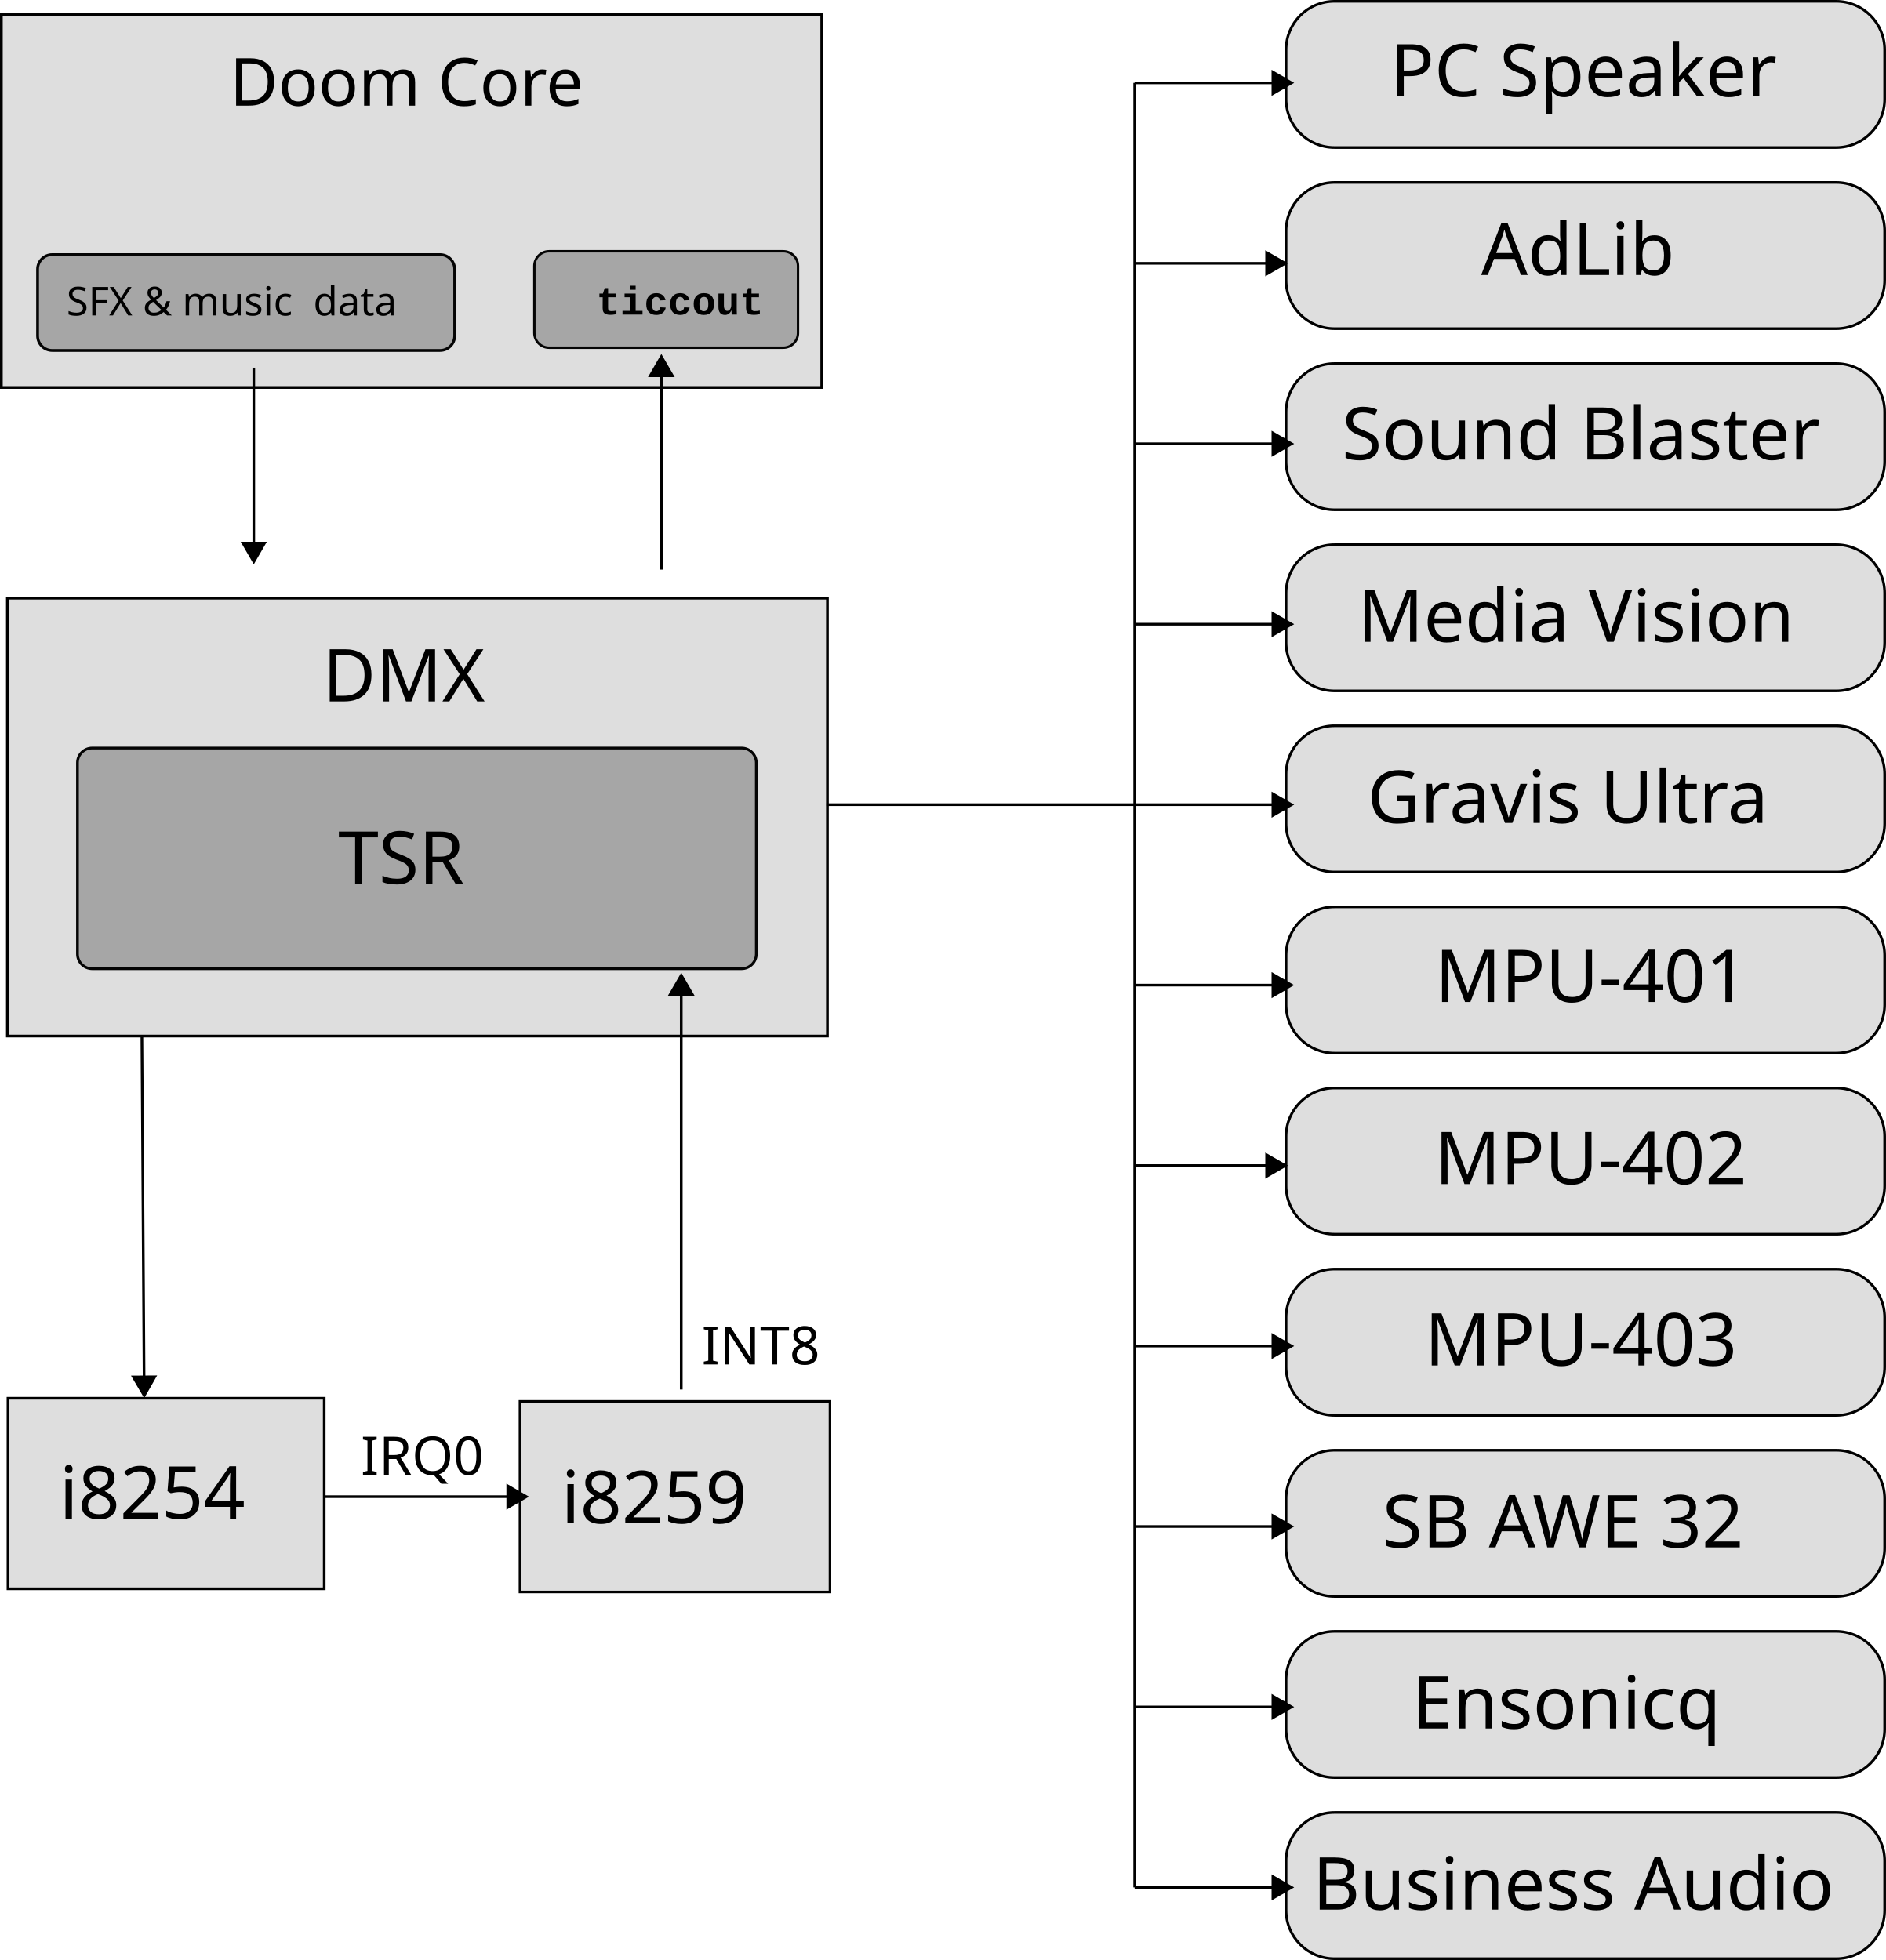
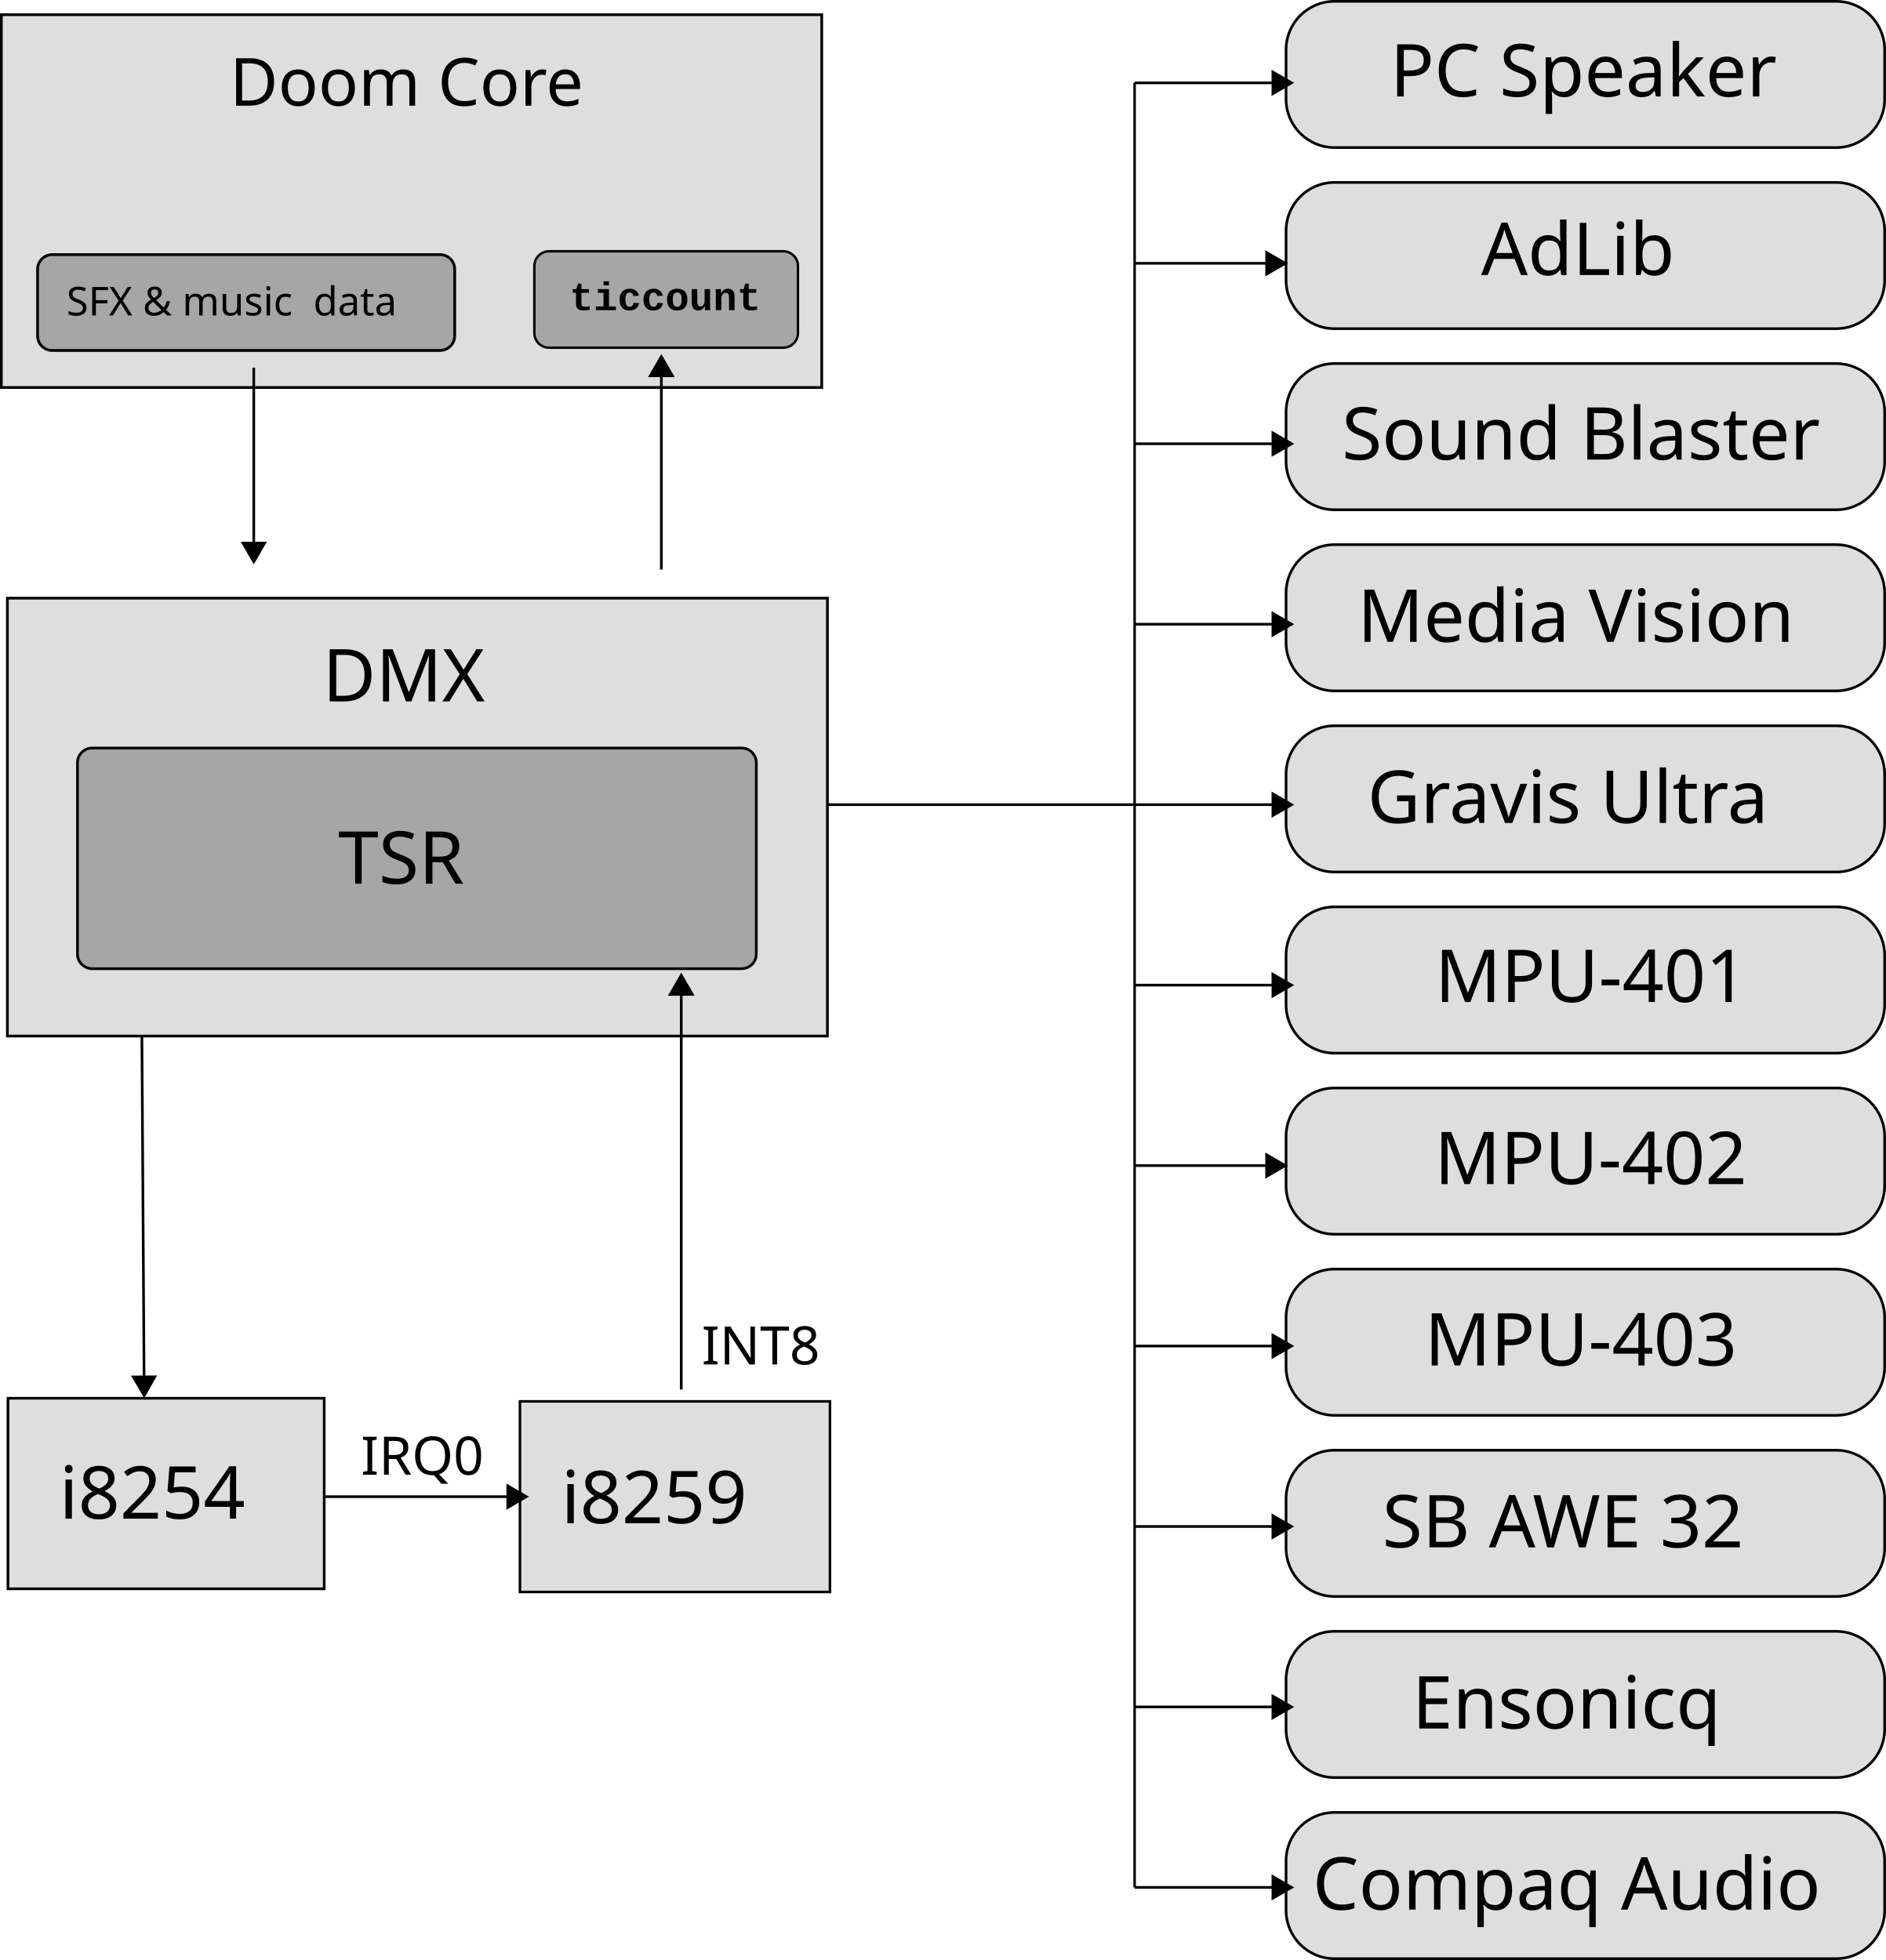
<svg xmlns="http://www.w3.org/2000/svg" width="200.475mm" height="208.397mm" viewBox="0 0 710.345 738.415" id="svg7255" version="1.1">
  <defs id="defs7257">
    <marker orient="auto" refY="0" refX="0" id="marker4534" style="overflow:visible">
      <path id="path4536" d="M 5.77,0 -2.88,5 V -5 Z" style="fill:#000000;fill-opacity:1;fill-rule:evenodd;stroke:#000000;stroke-width:1pt;stroke-opacity:1" transform="scale(0.8)" />
    </marker>
    <marker orient="auto" refY="0" refX="0" id="marker4524" style="overflow:visible">
      <path id="path4526" d="M 5.77,0 -2.88,5 V -5 Z" style="fill:#000000;fill-opacity:1;fill-rule:evenodd;stroke:#000000;stroke-width:1pt;stroke-opacity:1" transform="scale(0.8)" />
    </marker>
    <marker orient="auto" refY="0" refX="0" id="marker4514" style="overflow:visible">
      <path id="path4516" d="M 5.77,0 -2.88,5 V -5 Z" style="fill:#000000;fill-opacity:1;fill-rule:evenodd;stroke:#000000;stroke-width:1pt;stroke-opacity:1" transform="scale(0.8)" />
    </marker>
    <marker orient="auto" refY="0" refX="0" id="marker4504" style="overflow:visible">
      <path id="path4506" d="M 5.77,0 -2.88,5 V -5 Z" style="fill:#000000;fill-opacity:1;fill-rule:evenodd;stroke:#000000;stroke-width:1pt;stroke-opacity:1" transform="scale(0.8)" />
    </marker>
    <marker orient="auto" refY="0" refX="0" id="marker4494" style="overflow:visible">
      <path id="path4496" d="M 5.77,0 -2.88,5 V -5 Z" style="fill:#000000;fill-opacity:1;fill-rule:evenodd;stroke:#000000;stroke-width:1pt;stroke-opacity:1" transform="scale(0.8)" />
    </marker>
    <marker style="overflow:visible" id="marker8311" refX="0" refY="0" orient="auto">
      <path transform="scale(0.8)" style="fill:#000000;fill-opacity:1;fill-rule:evenodd;stroke:#000000;stroke-width:1pt;stroke-opacity:1" d="M 5.77,0 -2.88,5 V -5 Z" id="path8313" />
    </marker>
    <marker orient="auto" refY="0" refX="0" id="marker8247" style="overflow:visible">
      <path id="path8249" d="M 5.77,0 -2.88,5 V -5 Z" style="fill:#000000;fill-opacity:1;fill-rule:evenodd;stroke:#000000;stroke-width:1pt;stroke-opacity:1" transform="scale(0.8)" />
    </marker>
    <marker style="overflow:visible" id="marker8189" refX="0" refY="0" orient="auto">
      <path transform="scale(0.8)" style="fill:#000000;fill-opacity:1;fill-rule:evenodd;stroke:#000000;stroke-width:1pt;stroke-opacity:1" d="M 5.77,0 -2.88,5 V -5 Z" id="path8191" />
    </marker>
    <marker style="overflow:visible" id="marker8311-7" refX="0" refY="0" orient="auto">
      <path transform="scale(0.8)" style="fill:#000000;fill-opacity:1;fill-rule:evenodd;stroke:#000000;stroke-width:1pt;stroke-opacity:1" d="M 5.77,0 -2.88,5 V -5 Z" id="path8313-9" />
    </marker>
    <marker orient="auto" refY="0" refX="0" id="marker8247-3" style="overflow:visible">
      <path id="path8249-8" d="M 5.77,0 -2.88,5 V -5 Z" style="fill:#000000;fill-opacity:1;fill-rule:evenodd;stroke:#000000;stroke-width:1pt;stroke-opacity:1" transform="scale(0.8)" />
    </marker>
    <marker style="overflow:visible" id="marker8189-0" refX="0" refY="0" orient="auto">
      <path transform="scale(0.8)" style="fill:#000000;fill-opacity:1;fill-rule:evenodd;stroke:#000000;stroke-width:1pt;stroke-opacity:1" d="M 5.77,0 -2.88,5 V -5 Z" id="path8191-2" />
    </marker>
    <marker style="overflow:visible" id="marker8311-7-3" refX="0" refY="0" orient="auto">
      <path transform="scale(0.8)" style="fill:#000000;fill-opacity:1;fill-rule:evenodd;stroke:#000000;stroke-width:1pt;stroke-opacity:1" d="M 5.77,0 -2.88,5 V -5 Z" id="path8313-9-9" />
    </marker>
    <marker style="overflow:visible" id="marker8311-9" refX="0" refY="0" orient="auto">
      <path transform="scale(0.8)" style="fill:#000000;fill-opacity:1;fill-rule:evenodd;stroke:#000000;stroke-width:1pt;stroke-opacity:1" d="M 5.77,0 -2.88,5 V -5 Z" id="path8313-91" />
    </marker>
    <marker style="overflow:visible" id="marker8311-5" refX="0" refY="0" orient="auto">
      <path transform="scale(0.8)" style="fill:#000000;fill-opacity:1;fill-rule:evenodd;stroke:#000000;stroke-width:1pt;stroke-opacity:1" d="M 5.77,0 -2.88,5 V -5 Z" id="path8313-8" />
    </marker>
    <marker style="overflow:visible" id="marker8311-3" refX="0" refY="0" orient="auto">
      <path transform="scale(0.8)" style="fill:#000000;fill-opacity:1;fill-rule:evenodd;stroke:#000000;stroke-width:1pt;stroke-opacity:1" d="M 5.77,0 -2.88,5 V -5 Z" id="path8313-84" />
    </marker>
    <marker style="overflow:visible" id="marker8311-7-3-0" refX="0" refY="0" orient="auto">
      <path transform="scale(0.8)" style="fill:#000000;fill-opacity:1;fill-rule:evenodd;stroke:#000000;stroke-width:1pt;stroke-opacity:1" d="M 5.77,0 -2.88,5 V -5 Z" id="path8313-9-9-3" />
    </marker>
    <marker style="overflow:visible" id="marker8311-7-3-6" refX="0" refY="0" orient="auto">
      <path transform="scale(0.8)" style="fill:#000000;fill-opacity:1;fill-rule:evenodd;stroke:#000000;stroke-width:1pt;stroke-opacity:1" d="M 5.77,0 -2.88,5 V -5 Z" id="path8313-9-9-9" />
    </marker>
  </defs>
  <g id="layer1" transform="translate(-10.03512,-0.3735383)">
    <rect style="fill:#dedede;fill-opacity:1;stroke:#000000;stroke-width:1.022;stroke-miterlimit:4;stroke-dasharray:none;stroke-dashoffset:0;stroke-opacity:1" id="rect7803" width="308.992" height="140.444" x="10.546" y="5.912" />
    <g id="g2015" transform="translate(0,-3.386951)">
      <rect ry="18.251" y="345.422" x="494.423" height="55.092" width="225.458" id="rect7803-9" style="fill:#dedede;fill-opacity:1;stroke:#000000;stroke-width:1;stroke-miterlimit:4;stroke-dasharray:none;stroke-dashoffset:0;stroke-opacity:1" />
      <text id="text7856" y="381.25" x="550.495" style="font-style:normal;font-weight:normal;line-height:0%;font-family:sans-serif;letter-spacing:0px;word-spacing:0px;fill:#000000;fill-opacity:1;stroke:none;stroke-width:1px;stroke-linecap:butt;stroke-linejoin:miter;stroke-opacity:1" xml:space="preserve">
        <tspan style="font-style:normal;font-variant:normal;font-weight:normal;font-stretch:normal;font-size:27.5px;line-height:125%;font-family:sans-serif;-inkscape-font-specification:'Sans, Normal';text-align:start;writing-mode:lr-tb;text-anchor:start" y="381.25" x="550.495" id="tspan7858">MPU-401</tspan>
      </text>
    </g>
    <g id="g2010" transform="translate(0,-0.6193958)">
      <rect ry="18.251" y="410.887" x="494.423" height="55.092" width="225.458" id="rect7803-9-3" style="fill:#dedede;fill-opacity:1;stroke:#000000;stroke-width:1;stroke-miterlimit:4;stroke-dasharray:none;stroke-dashoffset:0;stroke-opacity:1" />
      <text id="text7856-9" y="447.094" x="550.296" style="font-style:normal;font-weight:normal;line-height:0%;font-family:sans-serif;letter-spacing:0px;word-spacing:0px;fill:#000000;fill-opacity:1;stroke:none;stroke-width:1px;stroke-linecap:butt;stroke-linejoin:miter;stroke-opacity:1" xml:space="preserve">
        <tspan style="font-style:normal;font-variant:normal;font-weight:normal;font-stretch:normal;font-size:27.5px;line-height:125%;font-family:sans-serif;-inkscape-font-specification:'Sans, Normal';text-align:start;writing-mode:lr-tb;text-anchor:start" y="447.094" x="550.296" id="tspan7858-4">MPU-402</tspan>
      </text>
    </g>
    <g id="g2005" transform="translate(0,2.148038)">
      <rect ry="18.251" y="476.352" x="494.423" height="55.092" width="225.458" id="rect7803-9-9" style="fill:#dedede;fill-opacity:1;stroke:#000000;stroke-width:1;stroke-miterlimit:4;stroke-dasharray:none;stroke-dashoffset:0;stroke-opacity:1" />
      <text id="text7856-4" y="512.655" x="546.615" style="font-style:normal;font-weight:normal;line-height:0%;font-family:sans-serif;letter-spacing:0px;word-spacing:0px;fill:#000000;fill-opacity:1;stroke:none;stroke-width:1px;stroke-linecap:butt;stroke-linejoin:miter;stroke-opacity:1" xml:space="preserve">
        <tspan style="font-style:normal;font-variant:normal;font-weight:normal;font-stretch:normal;font-size:27.5px;line-height:125%;font-family:sans-serif;-inkscape-font-specification:'Sans, Normal';text-align:start;writing-mode:lr-tb;text-anchor:start" y="512.655" x="546.615" id="tspan7858-0">MPU-403</tspan>
      </text>
    </g>
    <g id="g2000" transform="translate(0,4.915654)">
      <rect ry="18.251" y="541.816" x="494.423" height="55.092" width="225.458" id="rect7803-9-8" style="fill:#dedede;fill-opacity:1;stroke:#000000;stroke-width:1;stroke-miterlimit:4;stroke-dasharray:none;stroke-dashoffset:0;stroke-opacity:1" />
      <text id="text7856-6" y="578.418" x="530.675" style="font-style:normal;font-weight:normal;line-height:0%;font-family:sans-serif;letter-spacing:0px;word-spacing:0px;fill:#000000;fill-opacity:1;stroke:none;stroke-width:1px;stroke-linecap:butt;stroke-linejoin:miter;stroke-opacity:1" xml:space="preserve">
        <tspan style="font-style:normal;font-variant:normal;font-weight:normal;font-stretch:normal;font-size:27.5px;line-height:125%;font-family:sans-serif;-inkscape-font-specification:'Sans, Normal';text-align:start;writing-mode:lr-tb;text-anchor:start" y="578.418" x="530.675" id="tspan7858-5">SB AWE 32</tspan>
      </text>
    </g>
    <rect style="fill:#dedede;fill-opacity:1;stroke:#000000;stroke-width:1;stroke-miterlimit:4;stroke-dasharray:none;stroke-dashoffset:0;stroke-opacity:1" id="rect7803-2" width="119.11" height="71.786" x="13.042" y="527.155" />
    <rect style="fill:#dedede;fill-opacity:1;stroke:#000000;stroke-width:0.962;stroke-miterlimit:4;stroke-dasharray:none;stroke-dashoffset:0;stroke-opacity:1" id="rect7803-3" width="116.763" height="71.805" x="205.877" y="528.329" />
    <rect style="fill:#dedede;fill-opacity:1;stroke:#000000;stroke-width:1.022;stroke-miterlimit:4;stroke-dasharray:none;stroke-dashoffset:0;stroke-opacity:1" id="rect7803-4" width="308.866" height="164.978" x="12.814" y="225.725" />
    <text xml:space="preserve" style="font-style:normal;font-weight:normal;line-height:0%;font-family:sans-serif;letter-spacing:0px;word-spacing:0px;fill:#000000;fill-opacity:1;stroke:none;stroke-width:1px;stroke-linecap:butt;stroke-linejoin:miter;stroke-opacity:1" x="96.544" y="40.179" id="text7945">
      <tspan id="tspan7947" x="96.544" y="40.179" style="font-size:25px;line-height:1.25;font-family:sans-serif">Doom Core</tspan>
    </text>
    <text xml:space="preserve" style="font-style:normal;font-weight:normal;line-height:0%;font-family:sans-serif;letter-spacing:0px;word-spacing:0px;fill:#000000;fill-opacity:1;stroke:none;stroke-width:1px;stroke-linecap:butt;stroke-linejoin:miter;stroke-opacity:1" x="32.372" y="572.513" id="text7949">
      <tspan id="tspan7951" x="32.372" y="572.513" style="font-style:normal;font-variant:normal;font-weight:normal;font-stretch:normal;font-size:27.5px;line-height:125%;font-family:sans-serif;-inkscape-font-specification:'Sans, Normal';text-align:start;writing-mode:lr-tb;text-anchor:start">i8254</tspan>
    </text>
    <text xml:space="preserve" style="font-style:normal;font-weight:normal;line-height:0%;font-family:sans-serif;letter-spacing:0px;word-spacing:0px;fill:#000000;fill-opacity:1;stroke:none;stroke-width:1px;stroke-linecap:butt;stroke-linejoin:miter;stroke-opacity:1" x="221.407" y="574.228" id="text7949-0">
      <tspan id="tspan7951-5" x="221.407" y="574.228" style="font-style:normal;font-variant:normal;font-weight:normal;font-stretch:normal;font-size:27.5px;line-height:125%;font-family:sans-serif;-inkscape-font-specification:'Sans, Normal';text-align:start;writing-mode:lr-tb;text-anchor:start">i8259</tspan>
    </text>
    <text xml:space="preserve" style="font-style:normal;font-weight:normal;line-height:0%;font-family:sans-serif;letter-spacing:0px;word-spacing:0px;fill:#000000;fill-opacity:1;stroke:none;stroke-width:1px;stroke-linecap:butt;stroke-linejoin:miter;stroke-opacity:1" x="131.546" y="264.623" id="text7971">
      <tspan id="tspan7973" x="131.546" y="264.623" style="font-style:normal;font-variant:normal;font-weight:normal;font-stretch:normal;font-size:27.5px;line-height:125%;font-family:sans-serif;-inkscape-font-specification:'Sans, Normal';text-align:start;writing-mode:lr-tb;text-anchor:start">DMX</tspan>
    </text>
    <path style="fill:none;fill-rule:evenodd;stroke:#000000;stroke-width:1px;stroke-linecap:butt;stroke-linejoin:miter;stroke-opacity:1;marker-end:url(#marker4504)" d="m 63.479,390.902 0.837,130.537" id="path7975" />
    <path style="fill:none;fill-rule:evenodd;stroke:#000000;stroke-width:1.022;stroke-linecap:butt;stroke-linejoin:miter;stroke-miterlimit:4;stroke-dasharray:none;stroke-opacity:1;marker-end:url(#marker4494)" d="m 266.625,523.862 0,-151.248" id="path7979" />
    <path style="fill:none;fill-rule:evenodd;stroke:#000000;stroke-width:1;stroke-linecap:butt;stroke-linejoin:miter;stroke-miterlimit:4;stroke-dasharray:none;stroke-opacity:1;marker-end:url(#marker4534)" d="m 131.752,564.231 h 71.862" id="path7981" />
    <path style="fill:none;fill-rule:evenodd;stroke:#000000;stroke-width:1px;stroke-linecap:butt;stroke-linejoin:miter;stroke-opacity:1;marker-end:url(#marker8189)" d="m 437.385,439.497 h 52.056" id="path8125" />
    <path style="fill:none;fill-rule:evenodd;stroke:#000000;stroke-width:1px;stroke-linecap:butt;stroke-linejoin:miter;stroke-opacity:1;marker-end:url(#marker8247)" d="m 437.385,507.481 h 54.423" id="path8127" />
    <path style="fill:none;fill-rule:evenodd;stroke:#000000;stroke-width:1px;stroke-linecap:butt;stroke-linejoin:miter;stroke-opacity:1;marker-end:url(#marker8311)" d="m 437.385,575.466 h 54.423" id="path8129" />
    <text xml:space="preserve" style="font-style:normal;font-weight:normal;line-height:0%;font-family:sans-serif;letter-spacing:0px;word-spacing:0px;fill:#000000;fill-opacity:1;stroke:none;stroke-width:1px;stroke-linecap:butt;stroke-linejoin:miter;stroke-opacity:1" x="145.949" y="555.95" id="text8531">
      <tspan id="tspan8533" x="145.949" y="555.95" style="font-style:normal;font-variant:normal;font-weight:normal;font-stretch:normal;font-size:20px;line-height:125%;font-family:sans-serif;-inkscape-font-specification:'Sans, Normal';text-align:start;writing-mode:lr-tb;text-anchor:start">IRQ0</tspan>
    </text>
    <text xml:space="preserve" style="font-style:normal;font-weight:normal;line-height:0%;font-family:sans-serif;letter-spacing:0px;word-spacing:0px;fill:#000000;fill-opacity:1;stroke:none;stroke-width:1px;stroke-linecap:butt;stroke-linejoin:miter;stroke-opacity:1" x="274.315" y="514.409" id="text8531-6">
      <tspan id="tspan8533-9" x="274.315" y="514.409" style="font-style:normal;font-variant:normal;font-weight:normal;font-stretch:normal;font-size:20px;line-height:125%;font-family:sans-serif;-inkscape-font-specification:'Sans, Normal';text-align:start;writing-mode:lr-tb;text-anchor:start">INT8</tspan>
    </text>
    <rect style="opacity:0.98;fill:#a5a5a5;fill-opacity:1;stroke:#000000;stroke-width:0.913;stroke-miterlimit:4;stroke-dasharray:none;stroke-dashoffset:0;stroke-opacity:1" id="rect969" width="99.292" height="36.326" x="211.299" y="95.042" ry="5.546" />
-     <text xml:space="preserve" style="font-style:normal;font-variant:normal;font-weight:normal;font-stretch:normal;font-size:7.5px;line-height:1.25;font-family:'Courier New';-inkscape-font-specification:'Courier New';letter-spacing:0px;word-spacing:0px;fill:#000000;fill-opacity:1;stroke:none;stroke-width:0.938;" x="234.629" y="118.894" id="text973">
-       <tspan id="tspan971" x="234.629" y="118.894" style="font-style:normal;font-variant:normal;font-weight:bold;font-stretch:normal;font-size:15px;font-family:'Courier New';-inkscape-font-specification:'Courier New';stroke-width:0.938">ticcout</tspan>
+     <text xml:space="preserve" style="font-style:normal;font-variant:normal;font-weight:normal;font-stretch:normal;font-size:7.5px;line-height:1.25;font-family:'Courier New';-inkscape-font-specification:'Courier New';letter-spacing:0px;word-spacing:0px;fill:#000000;fill-opacity:1;stroke:none;stroke-width:0.938" x="224.59" y="117.221" id="text973">
+       <tspan id="tspan971" x="224.59" y="117.221" style="font-style:normal;font-variant:normal;font-weight:bold;font-stretch:normal;font-size:15px;font-family:'Courier New';-inkscape-font-specification:'Courier New';stroke-width:0.938">ticcount</tspan>
    </text>
    <g id="g2040" transform="translate(-3.401398,5.9507666e-5)">
      <rect ry="18.251" y="0.873" x="497.824" height="55.092" width="225.458" id="rect7803-9-39" style="fill:#dedede;fill-opacity:1;stroke:#000000;stroke-width:1;stroke-miterlimit:4;stroke-dasharray:none;stroke-dashoffset:0;stroke-opacity:1" />
      <text id="text7856-2" y="36.701" x="537.021" style="font-style:normal;font-weight:normal;font-size:12px;line-height:0%;font-family:sans-serif;letter-spacing:0px;word-spacing:0px;fill:#000000;fill-opacity:1;stroke:none;stroke-width:1px;stroke-linecap:butt;stroke-linejoin:miter;stroke-opacity:1" xml:space="preserve">
        <tspan style="font-style:normal;font-variant:normal;font-weight:normal;font-stretch:normal;font-size:27.5px;line-height:125%;font-family:sans-serif;-inkscape-font-specification:'Sans, Normal';text-align:start;writing-mode:lr-tb;text-anchor:start;stroke-width:1px" y="36.701" x="537.021" id="tspan7858-7">PC Speaker</tspan>
      </text>
    </g>
    <g id="g2030" transform="translate(-3.401398,5.535053)">
      <rect ry="18.251" y="131.803" x="497.824" height="55.092" width="225.458" id="rect7803-9-9-5" style="fill:#dedede;fill-opacity:1;stroke:#000000;stroke-width:1;stroke-miterlimit:4;stroke-dasharray:none;stroke-dashoffset:0;stroke-opacity:1" />
      <text id="text7856-9-3" y="167.985" x="518.839" style="font-style:normal;font-weight:normal;font-size:12px;line-height:0%;font-family:sans-serif;letter-spacing:0px;word-spacing:0px;fill:#000000;fill-opacity:1;stroke:none;stroke-width:1px;stroke-linecap:butt;stroke-linejoin:miter;stroke-opacity:1" xml:space="preserve">
        <tspan style="font-style:normal;font-variant:normal;font-weight:normal;font-stretch:normal;font-size:27.5px;line-height:125%;font-family:sans-serif;-inkscape-font-specification:'Sans, Normal';text-align:start;writing-mode:lr-tb;text-anchor:start;stroke-width:1px" y="167.985" x="518.839" id="tspan7858-4-7">Sound Blaster</tspan>
      </text>
    </g>
    <g id="g2035" transform="translate(-3.401398,2.767635)">
      <rect ry="18.251" y="66.338" x="497.824" height="55.092" width="225.458" id="rect7803-9-3-0" style="fill:#dedede;fill-opacity:1;stroke:#000000;stroke-width:1;stroke-miterlimit:4;stroke-dasharray:none;stroke-dashoffset:0;stroke-opacity:1" />
      <text id="text7856-4-9" y="101.214" x="571.304" style="font-style:normal;font-weight:normal;font-size:12px;line-height:0%;font-family:sans-serif;letter-spacing:0px;word-spacing:0px;fill:#000000;fill-opacity:1;stroke:none;stroke-width:1px;stroke-linecap:butt;stroke-linejoin:miter;stroke-opacity:1" xml:space="preserve">
        <tspan style="font-style:normal;font-variant:normal;font-weight:normal;font-stretch:normal;font-size:27.5px;line-height:125%;font-family:sans-serif;-inkscape-font-specification:'Sans, Normal';text-align:start;writing-mode:lr-tb;text-anchor:start;stroke-width:1px" y="101.214" x="571.304" id="tspan7858-0-0">AdLib</tspan>
      </text>
    </g>
    <g id="g2025" transform="translate(-3.401398,8.302639)">
      <rect ry="18.251" y="197.268" x="497.824" height="55.092" width="225.458" id="rect7803-9-8-2" style="fill:#dedede;fill-opacity:1;stroke:#000000;stroke-width:1;stroke-miterlimit:4;stroke-dasharray:none;stroke-dashoffset:0;stroke-opacity:1" />
      <text id="text7856-6-2" y="233.869" x="524.701" style="font-style:normal;font-weight:normal;font-size:12px;line-height:0%;font-family:sans-serif;letter-spacing:0px;word-spacing:0px;fill:#000000;fill-opacity:1;stroke:none;stroke-width:1px;stroke-linecap:butt;stroke-linejoin:miter;stroke-opacity:1" xml:space="preserve">
        <tspan style="font-style:normal;font-variant:normal;font-weight:normal;font-stretch:normal;font-size:27.5px;line-height:125%;font-family:sans-serif;-inkscape-font-specification:'Sans, Normal';text-align:start;writing-mode:lr-tb;text-anchor:start;stroke-width:1px" y="233.869" x="524.701" id="tspan7858-5-3">Media Vision</tspan>
      </text>
    </g>
    <path style="fill:none;fill-rule:evenodd;stroke:#000000;stroke-width:1px;stroke-linecap:butt;stroke-linejoin:miter;stroke-opacity:1;marker-end:url(#marker8189-0)" d="m 437.385,99.575 h 52.056" id="path8125-9" />
    <path style="fill:none;fill-rule:evenodd;stroke:#000000;stroke-width:1px;stroke-linecap:butt;stroke-linejoin:miter;stroke-opacity:1;marker-end:url(#marker8247-3)" d="m 437.385,167.559 h 54.423" id="path8127-7" />
    <path style="fill:none;fill-rule:evenodd;stroke:#000000;stroke-width:1px;stroke-linecap:butt;stroke-linejoin:miter;stroke-opacity:1;marker-end:url(#marker8311-7)" d="m 437.385,235.543 h 54.423" id="path8129-0" />
    <g id="g2020" transform="translate(-2.022888,6.539211)">
      <rect ry="18.251" y="267.264" x="496.445" height="55.092" width="225.458" id="rect7803-9-8-2-8" style="fill:#dedede;fill-opacity:1;stroke:#000000;stroke-width:1;stroke-miterlimit:4;stroke-dasharray:none;stroke-dashoffset:0;stroke-opacity:1" />
      <text id="text7856-6-2-6" y="303.865" x="527.073" style="font-style:normal;font-weight:normal;font-size:12px;line-height:0%;font-family:sans-serif;letter-spacing:0px;word-spacing:0px;fill:#000000;fill-opacity:1;stroke:none;stroke-width:1px;stroke-linecap:butt;stroke-linejoin:miter;stroke-opacity:1" xml:space="preserve">
        <tspan style="font-style:normal;font-variant:normal;font-weight:normal;font-stretch:normal;font-size:27.5px;line-height:125%;font-family:sans-serif;-inkscape-font-specification:'Sans, Normal';text-align:start;writing-mode:lr-tb;text-anchor:start;stroke-width:1px" y="303.865" x="527.073" id="tspan7858-5-3-5">Gravis Ultra</tspan>
      </text>
    </g>
    <path style="fill:none;fill-rule:evenodd;stroke:#000000;stroke-width:1px;stroke-linecap:butt;stroke-linejoin:miter;stroke-opacity:1;marker-end:url(#marker8311-7-3)" d="M 321.31,303.528 H 491.808" id="path8129-0-7" />
    <g id="g1995" transform="translate(0,18.05643)">
      <rect ry="18.251" y="596.908" x="494.423" height="55.092" width="225.458" id="rect7803-9-8-7" style="fill:#dedede;fill-opacity:1;stroke:#000000;stroke-width:1;stroke-miterlimit:4;stroke-dasharray:none;stroke-dashoffset:0;stroke-opacity:1" />
      <text id="text7856-6-23" y="633.509" x="541.925" style="font-style:normal;font-weight:normal;font-size:12px;line-height:0%;font-family:sans-serif;letter-spacing:0px;word-spacing:0px;fill:#000000;fill-opacity:1;stroke:none;stroke-width:1px;stroke-linecap:butt;stroke-linejoin:miter;stroke-opacity:1" xml:space="preserve">
        <tspan style="font-style:normal;font-variant:normal;font-weight:normal;font-stretch:normal;font-size:27.5px;line-height:125%;font-family:sans-serif;-inkscape-font-specification:'Sans, Normal';text-align:start;writing-mode:lr-tb;text-anchor:start;stroke-width:1px" y="633.509" x="541.925" id="tspan7858-5-6">Ensonicq</tspan>
      </text>
    </g>
    <path style="fill:none;fill-rule:evenodd;stroke:#000000;stroke-width:1px;stroke-linecap:butt;stroke-linejoin:miter;stroke-opacity:1;marker-end:url(#marker8311-9)" d="m 437.385,643.45 h 54.423" id="path8129-5" />
    <g id="g1990" transform="translate(-26.42429,1.2593552e-5)">
      <rect ry="18.251" y="683.197" x="520.847" height="55.092" width="225.458" id="rect7803-9-8-1" style="fill:#dedede;fill-opacity:1;stroke:#000000;stroke-width:1;stroke-miterlimit:4;stroke-dasharray:none;stroke-dashoffset:0;stroke-opacity:1" />
      <text id="text7856-6-4" y="719.798" x="530.849" style="font-style:normal;font-weight:normal;font-size:12px;line-height:0%;font-family:sans-serif;letter-spacing:0px;word-spacing:0px;fill:#000000;fill-opacity:1;stroke:none;stroke-width:1px;stroke-linecap:butt;stroke-linejoin:miter;stroke-opacity:1" xml:space="preserve">
-         <tspan style="font-style:normal;font-variant:normal;font-weight:normal;font-stretch:normal;font-size:27.5px;line-height:125%;font-family:sans-serif;-inkscape-font-specification:'Sans, Normal';text-align:start;writing-mode:lr-tb;text-anchor:start;stroke-width:1px" y="719.798" x="530.849" id="tspan7858-5-7">Business Audio</tspan>
+         <tspan style="font-style:normal;font-variant:normal;font-weight:normal;font-stretch:normal;font-size:27.5px;line-height:125%;font-family:sans-serif;-inkscape-font-specification:'Sans, Normal';text-align:start;writing-mode:lr-tb;text-anchor:start;stroke-width:1px" y="719.798" x="530.849" id="tspan7858-5-7">Compaq Audio</tspan>
      </text>
    </g>
    <path style="fill:none;fill-rule:evenodd;stroke:#000000;stroke-width:1px;stroke-linecap:butt;stroke-linejoin:miter;stroke-opacity:1;marker-end:url(#marker8311-5)" d="m 437.385,711.434 h 54.423" id="path8129-1" />
    <path style="fill:none;fill-rule:evenodd;stroke:#000000;stroke-width:1px;stroke-linecap:butt;stroke-linejoin:miter;stroke-opacity:1;marker-end:url(#marker8311-7-3-0)" d="m 437.385,371.512 h 54.423" id="path8129-0-7-2" />
    <path style="fill:none;fill-rule:evenodd;stroke:#000000;stroke-width:1px;stroke-linecap:butt;stroke-linejoin:miter;stroke-opacity:1;marker-end:url(#marker8311-7-3-6)" d="m 437.385,31.59 h 54.423" id="path8129-0-7-4" />
    <rect style="opacity:0.98;fill:#a5a5a5;fill-opacity:1;stroke:#000000;stroke-width:1.053;stroke-miterlimit:4;stroke-dasharray:none;stroke-dashoffset:0;stroke-opacity:1" id="rect969-3" width="157.101" height="36.097" x="24.192" y="96.302" ry="5.511" />
    <text xml:space="preserve" style="font-style:normal;font-weight:normal;font-size:7.5px;line-height:1.25;font-family:sans-serif;letter-spacing:0px;word-spacing:0px;fill:#000000;fill-opacity:1;stroke:none;stroke-width:0.938" x="35.09" y="119.203" id="text973-7">
      <tspan id="tspan971-8" x="35.09" y="119.203" style="font-size:15px;stroke-width:0.938">SFX &amp; music  data</tspan>
    </text>
    <path style="fill:none;fill-rule:evenodd;stroke:#000000;stroke-width:1.022;stroke-linecap:butt;stroke-linejoin:miter;stroke-miterlimit:4;stroke-dasharray:none;stroke-opacity:1;marker-end:url(#marker4514)" d="m 259.13,214.973 0,-75.434" id="path7979-8" />
    <path style="fill:none;fill-rule:evenodd;stroke:#000000;stroke-width:1px;stroke-linecap:butt;stroke-linejoin:miter;stroke-opacity:1;marker-end:url(#marker4524)" d="m 105.618,138.892 0,68.421" id="path7975-3" />
    <path style="fill:none;stroke:#000000;stroke-width:0.938px;stroke-linecap:butt;stroke-linejoin:miter;stroke-opacity:1" d="M 437.385,31.59 V 711.434" id="path5026" />
    <rect style="opacity:0.98;fill:#a5a5a5;fill-opacity:1;stroke:#000000;stroke-width:1.022;stroke-miterlimit:4;stroke-dasharray:none;stroke-dashoffset:0;stroke-opacity:1" id="rect5032" width="255.679" height="83.135" x="39.215" y="282.188" ry="5.546" />
    <text xml:space="preserve" style="font-style:normal;font-weight:normal;font-size:7.5px;line-height:1.25;font-family:sans-serif;letter-spacing:0px;word-spacing:0px;fill:#000000;fill-opacity:1;stroke:none;stroke-width:0.938" x="137.386" y="333.302" id="text5030">
      <tspan id="tspan5028" x="137.386" y="333.302" style="font-size:27.5px;stroke-width:0.938">TSR</tspan>
    </text>
  </g>
</svg>
